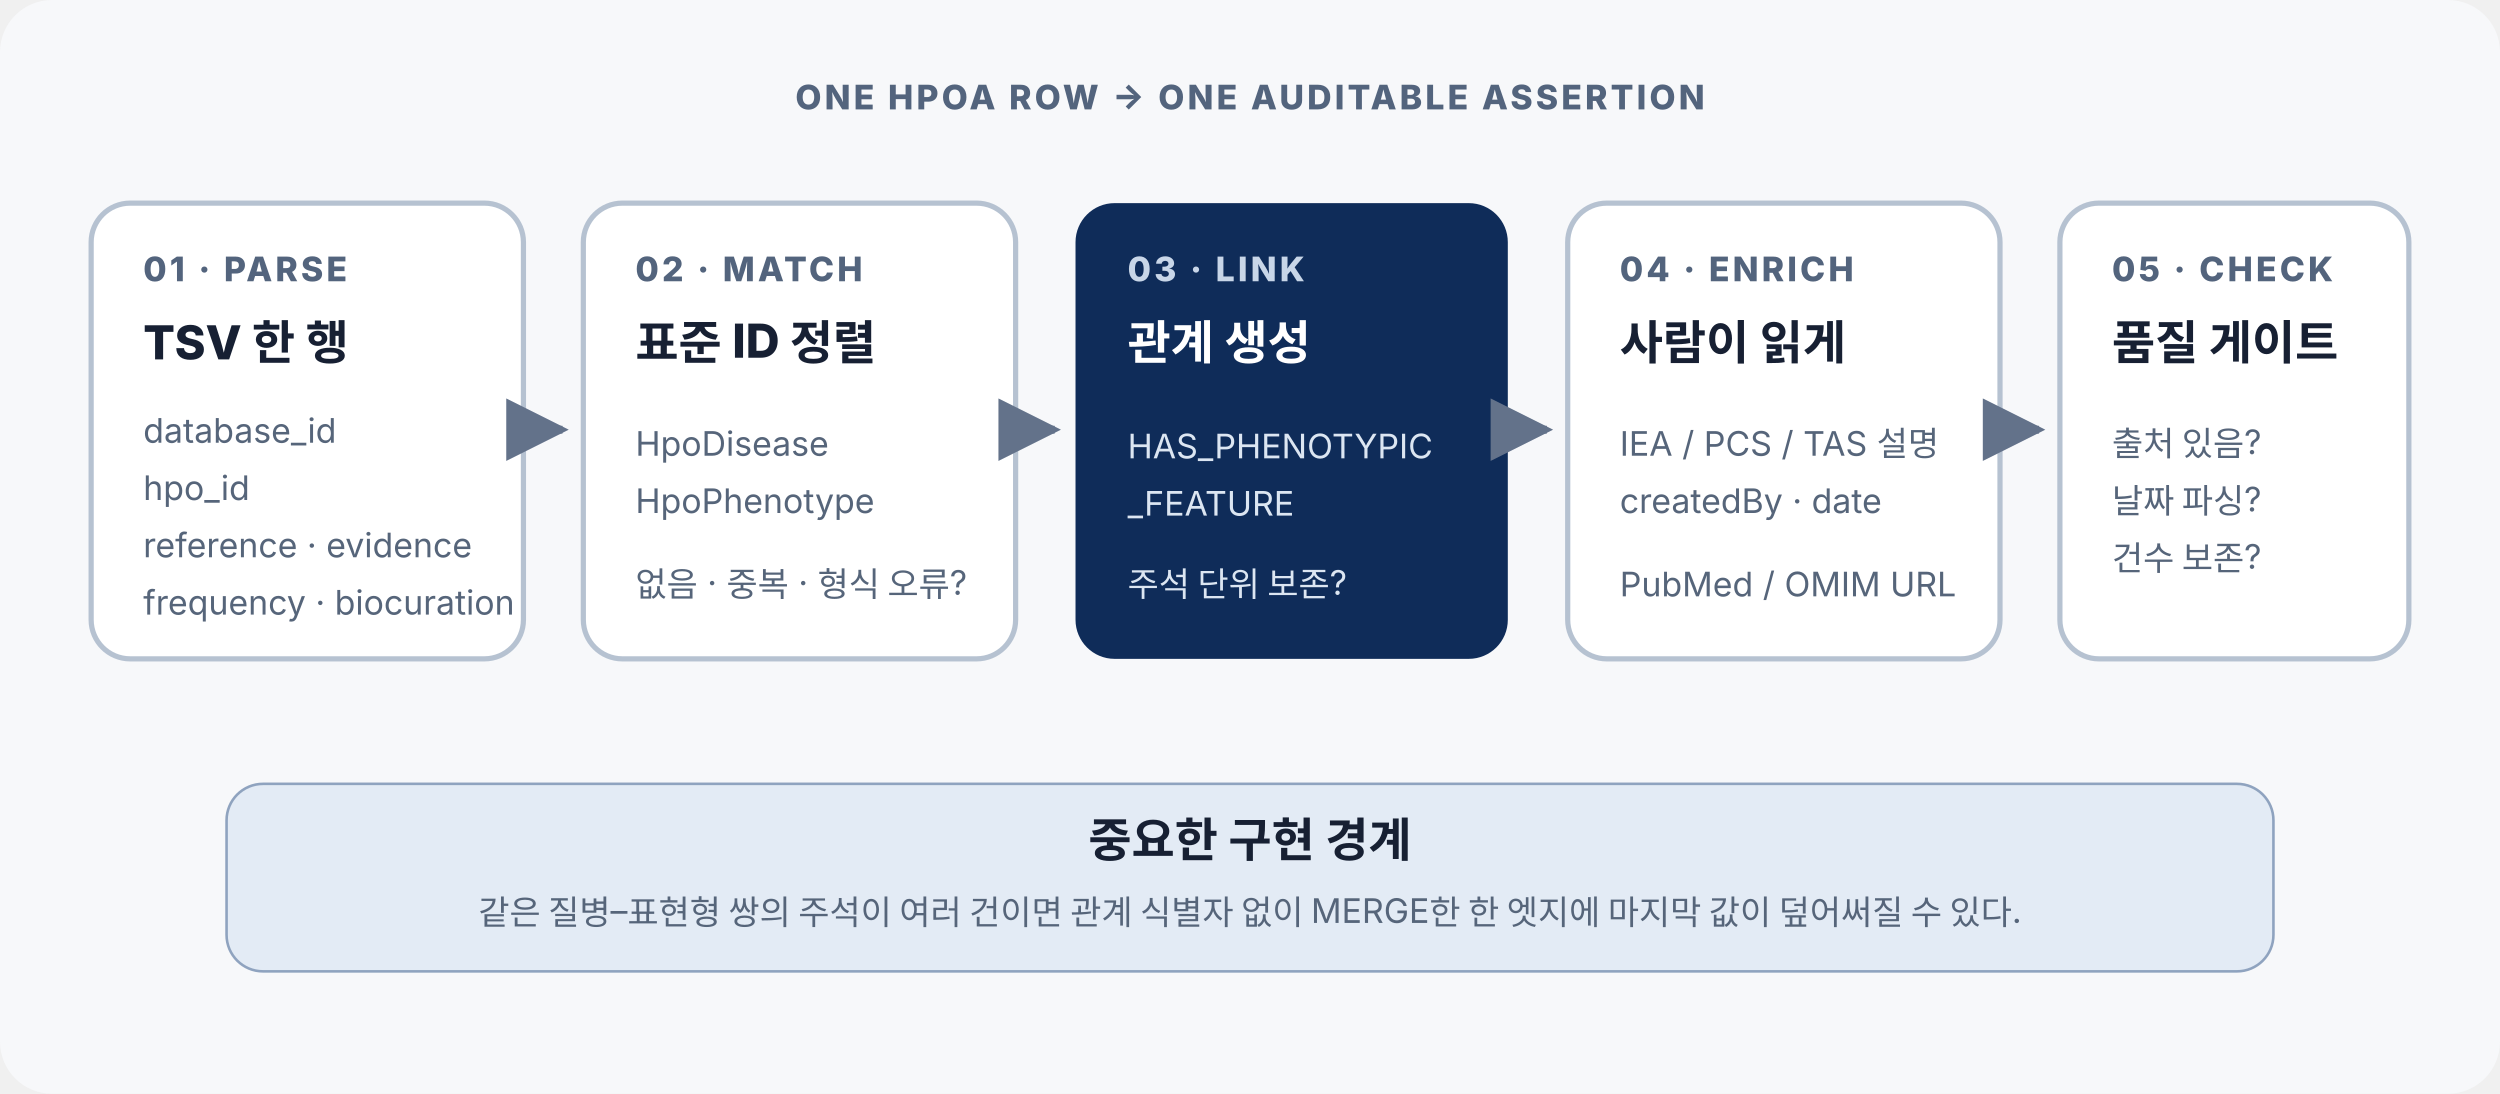
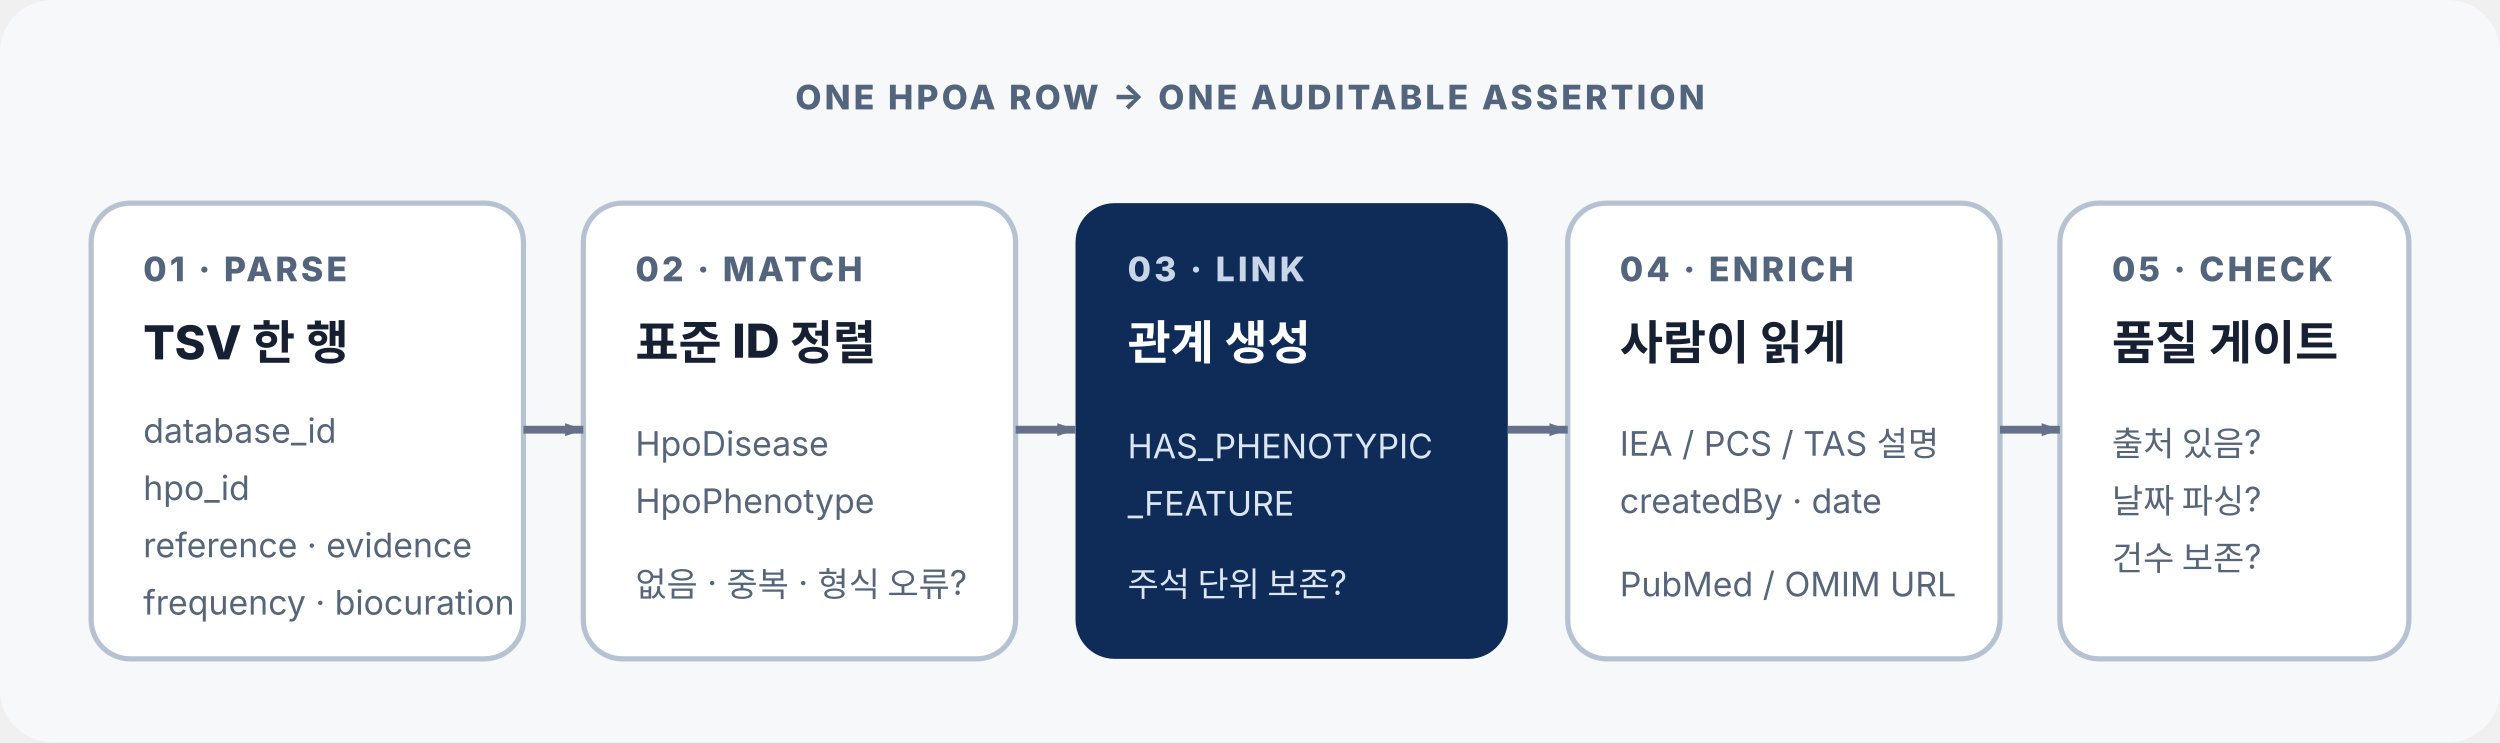
- <svg xmlns="http://www.w3.org/2000/svg" viewBox="0 0 960 420" role="img" aria-labelledby="title desc">
+ <svg xmlns="http://www.w3.org/2000/svg" viewBox="0 0 960 285" role="img" aria-labelledby="title desc">
  <defs>
-     <marker id="arrow" viewBox="0 0 10 10" refX="9" refY="5" markerWidth="8" markerHeight="8" orient="auto">
-       <path d="M0 0 10 5 0 10Z" fill="#63728a" />
+     <marker id="arrow" markerUnits="userSpaceOnUse" viewBox="0 0 8 6" refX="7.5" refY="3" markerWidth="8" markerHeight="6" orient="auto">
+       <path d="M.5.5 7.5 3 .5 5.5Z" fill="#63728a" />
    </marker>
    <style>
      text{font-family:system-ui,-apple-system,BlinkMacSystemFont,"Segoe UI",sans-serif;fill:#172033}
      .eyebrow{font-size:13px;font-weight:800;letter-spacing:1.2px;fill:#53647d}
      .head{font-size:18px;font-weight:800}
      .small{font-size:13px;fill:#56657a}
      .box{fill:#fff;stroke:#b6c2d1;stroke-width:2}
      .line{fill:none;stroke:#63728a;stroke-width:3;marker-end:url(#arrow)}
    </style>
  </defs>
-   <rect width="960" height="420" rx="20" fill="#f7f8fa" />
+   <rect width="960" height="285" rx="20" fill="#f7f8fa" />
  <text x="480" y="42" class="eyebrow" text-anchor="middle">ONE HPOA ROW → ONE AUDITABLE ASSERTION</text>
  <g>
    <rect class="box" x="35" y="78" width="166" height="175" rx="15" />
    <text x="55" y="108" class="eyebrow">01 · PARSE</text>
    <text x="55" y="138" class="head">TSV 한 행</text>
    <text x="55" y="170" class="small">database_id</text>
    <text x="55" y="192" class="small">hpo_id</text>
    <text x="55" y="214" class="small">reference · evidence</text>
    <text x="55" y="236" class="small">frequency · biocuration</text>
    <rect class="box" x="224" y="78" width="166" height="175" rx="15" />
    <text x="244" y="108" class="eyebrow">02 · MATCH</text>
    <text x="244" y="138" class="head">표준 ID 정렬</text>
    <text x="244" y="175" class="small">HpoDisease</text>
    <text x="244" y="197" class="small">HpoPhenotype</text>
    <text x="244" y="229" class="small">없음 · 중복 · 형식 오류?</text>
    <rect x="413" y="78" width="166" height="175" rx="15" fill="#0f2c59" />
    <text x="433" y="108" class="eyebrow" style="fill:#c8d6e8">03 · LINK</text>
    <text x="433" y="138" class="head" style="fill:#fff">관계 생성</text>
    <text x="433" y="176" class="small" style="fill:#dce6f2">HAS_PHENOTYPIC</text>
    <text x="433" y="198" class="small" style="fill:#dce6f2">_FEATURE</text>
    <text x="433" y="229" class="small" style="fill:#dce6f2">주석 단위 보존?</text>
    <rect class="box" x="602" y="78" width="166" height="175" rx="15" />
    <text x="622" y="108" class="eyebrow">04 · ENRICH</text>
    <text x="622" y="138" class="head">사람이 읽게</text>
    <text x="622" y="175" class="small">IEA / PCS / TAS 설명</text>
    <text x="622" y="197" class="small">createdBy · date</text>
    <text x="622" y="229" class="small">PubMed / OMIM URL</text>
    <rect class="box" x="791" y="78" width="134" height="175" rx="15" />
    <text x="811" y="108" class="eyebrow">05 · CHECK</text>
    <text x="811" y="138" class="head">품질 게이트</text>
    <text x="811" y="175" class="small">출처 있음?</text>
    <text x="811" y="197" class="small">날짜 파싱?</text>
    <text x="811" y="219" class="small">건수 보존?</text>
  </g>
-   <path class="line" d="M201 165H216" />
-   <path class="line" d="M390 165H405" />
-   <path class="line" d="M579 165H594" />
-   <path class="line" d="M768 165H783" />
-   <rect x="87" y="301" width="786" height="72" rx="14" fill="#e3ebf5" stroke="#8fa3bf" />
-   <text x="480" y="329" class="head" text-anchor="middle">중요한 구현 경계</text>
-   <text x="480" y="355" class="small" text-anchor="middle">같은 질병–표현형 쌍의 주석이 여러 건이면 관계 식별자 없이 MERGE한 한 엣지에 마지막 값이 덮어써질 수 있다.</text>
+   <path class="line" d="M201 165H224" />
+   <path class="line" d="M390 165H413" />
+   <path class="line" d="M579 165H602" />
+   <path class="line" d="M768 165H791" />
</svg>
